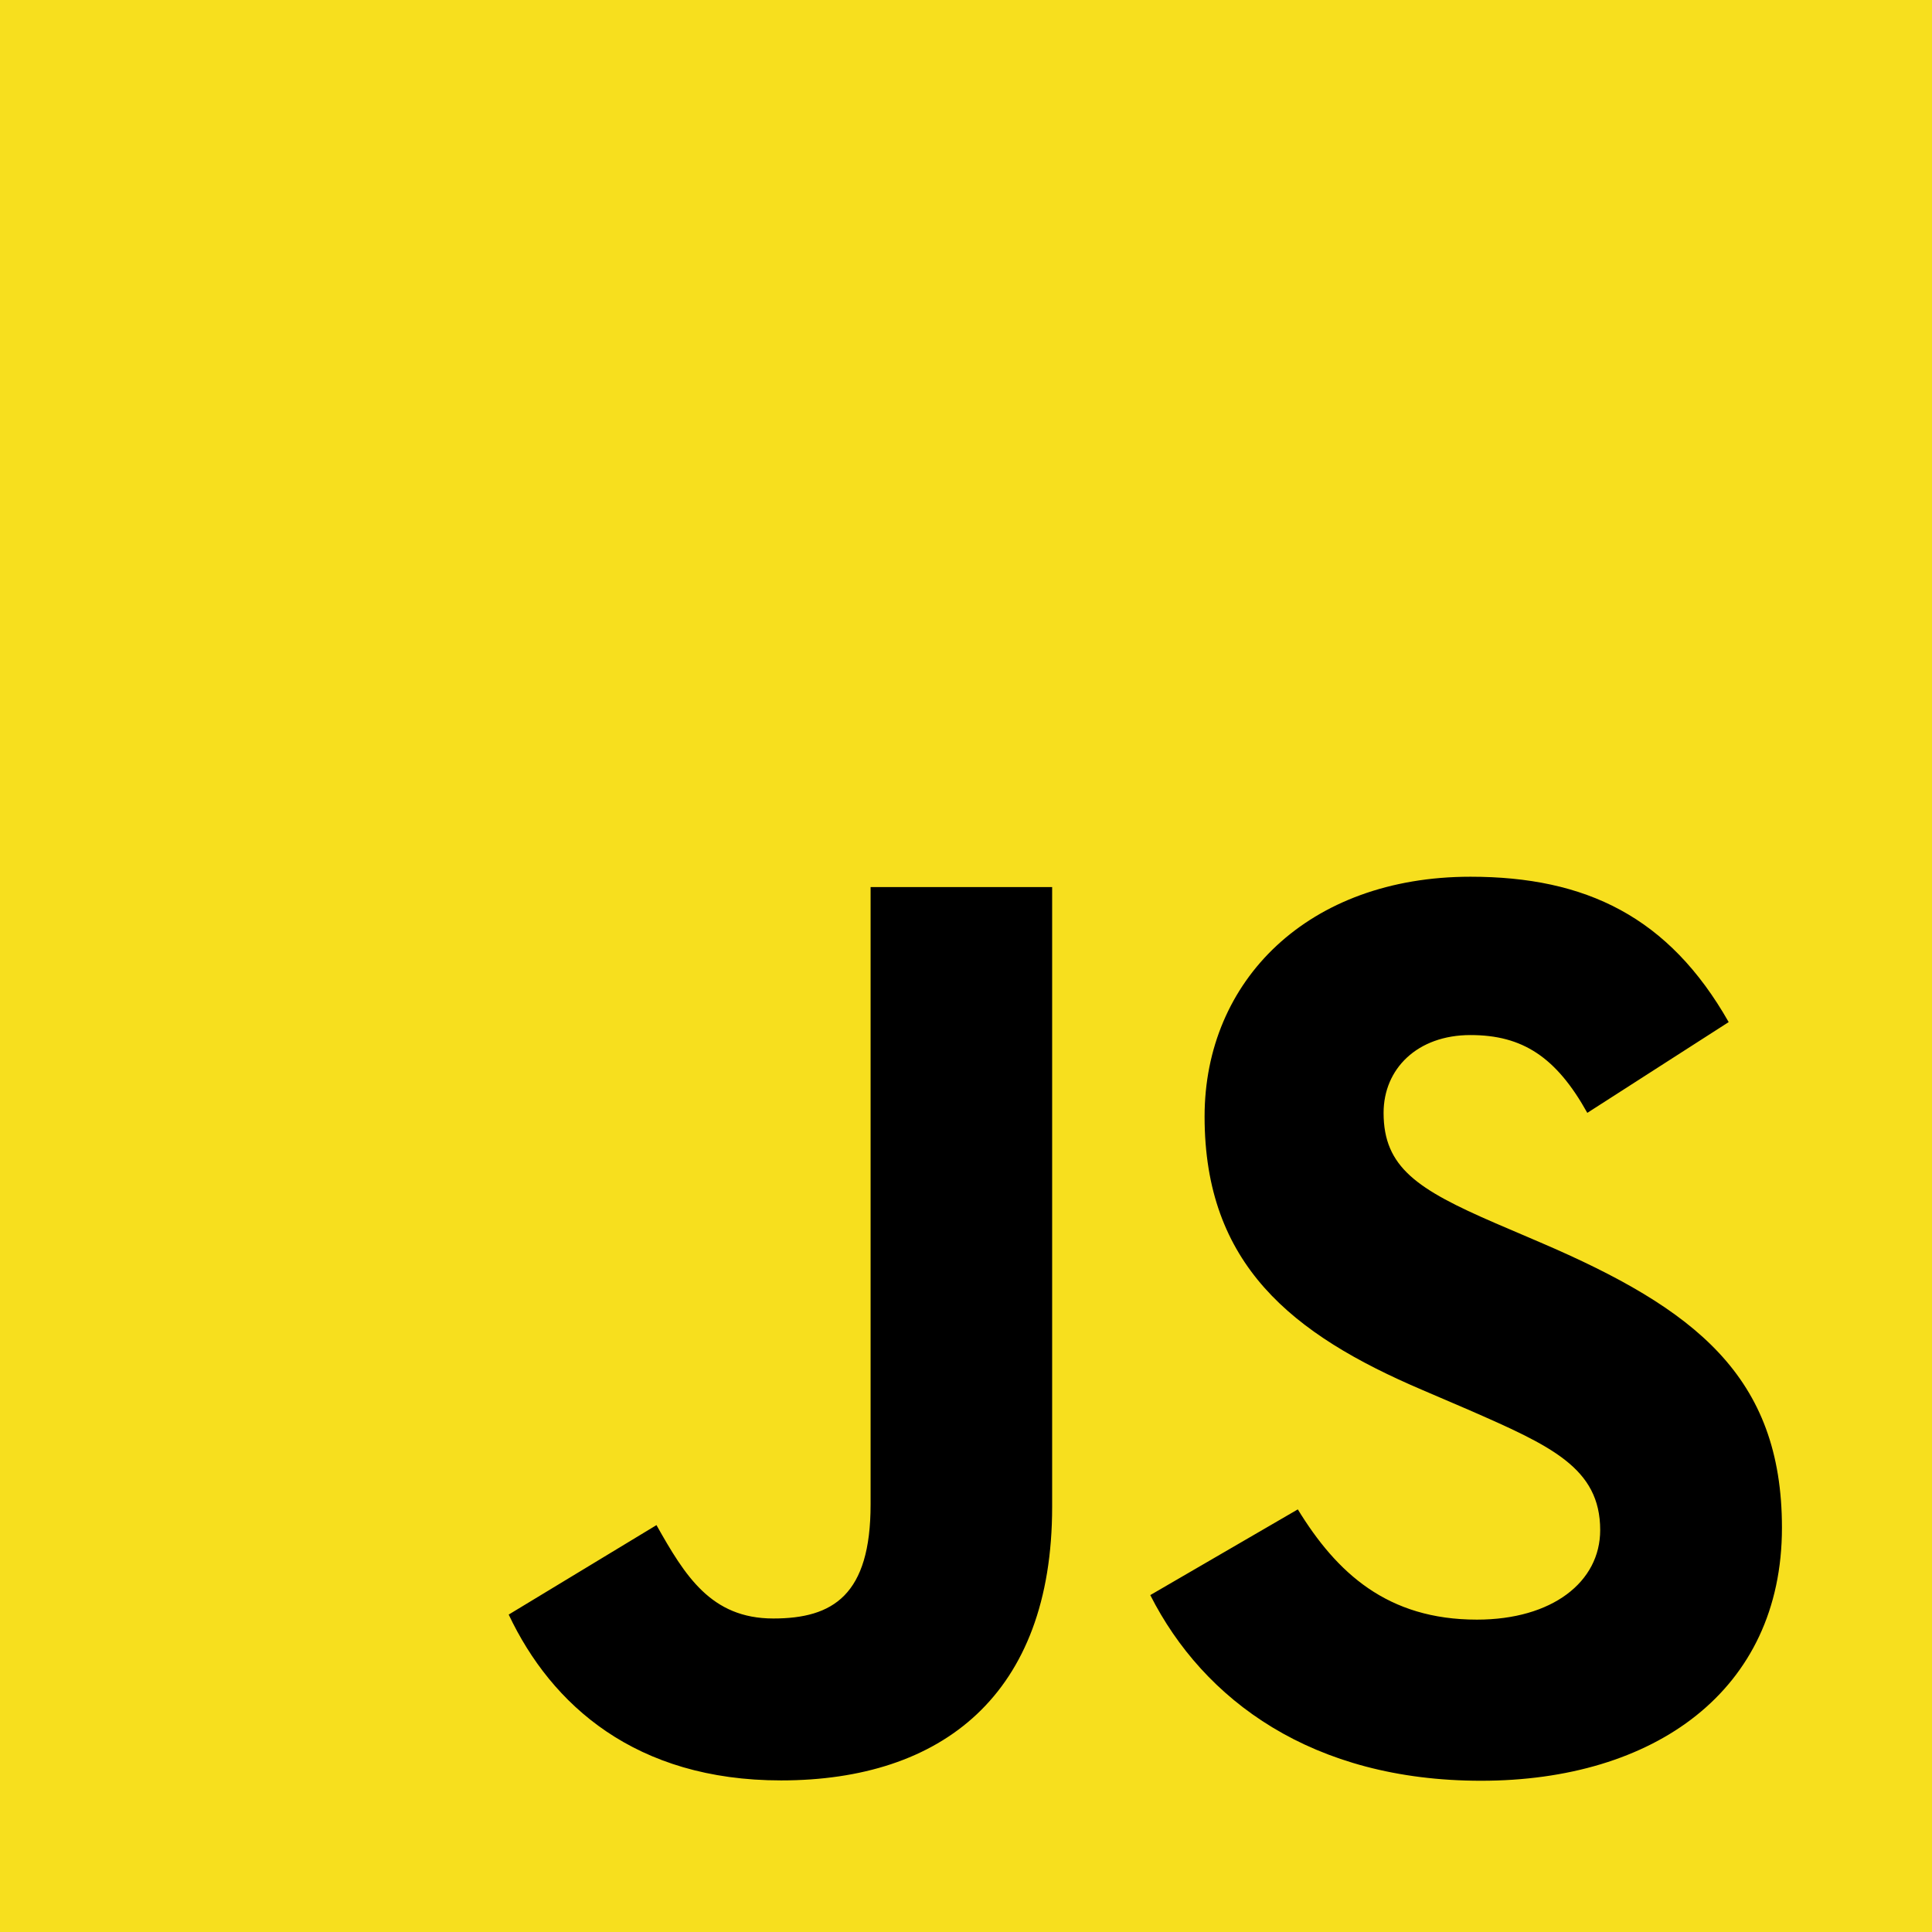
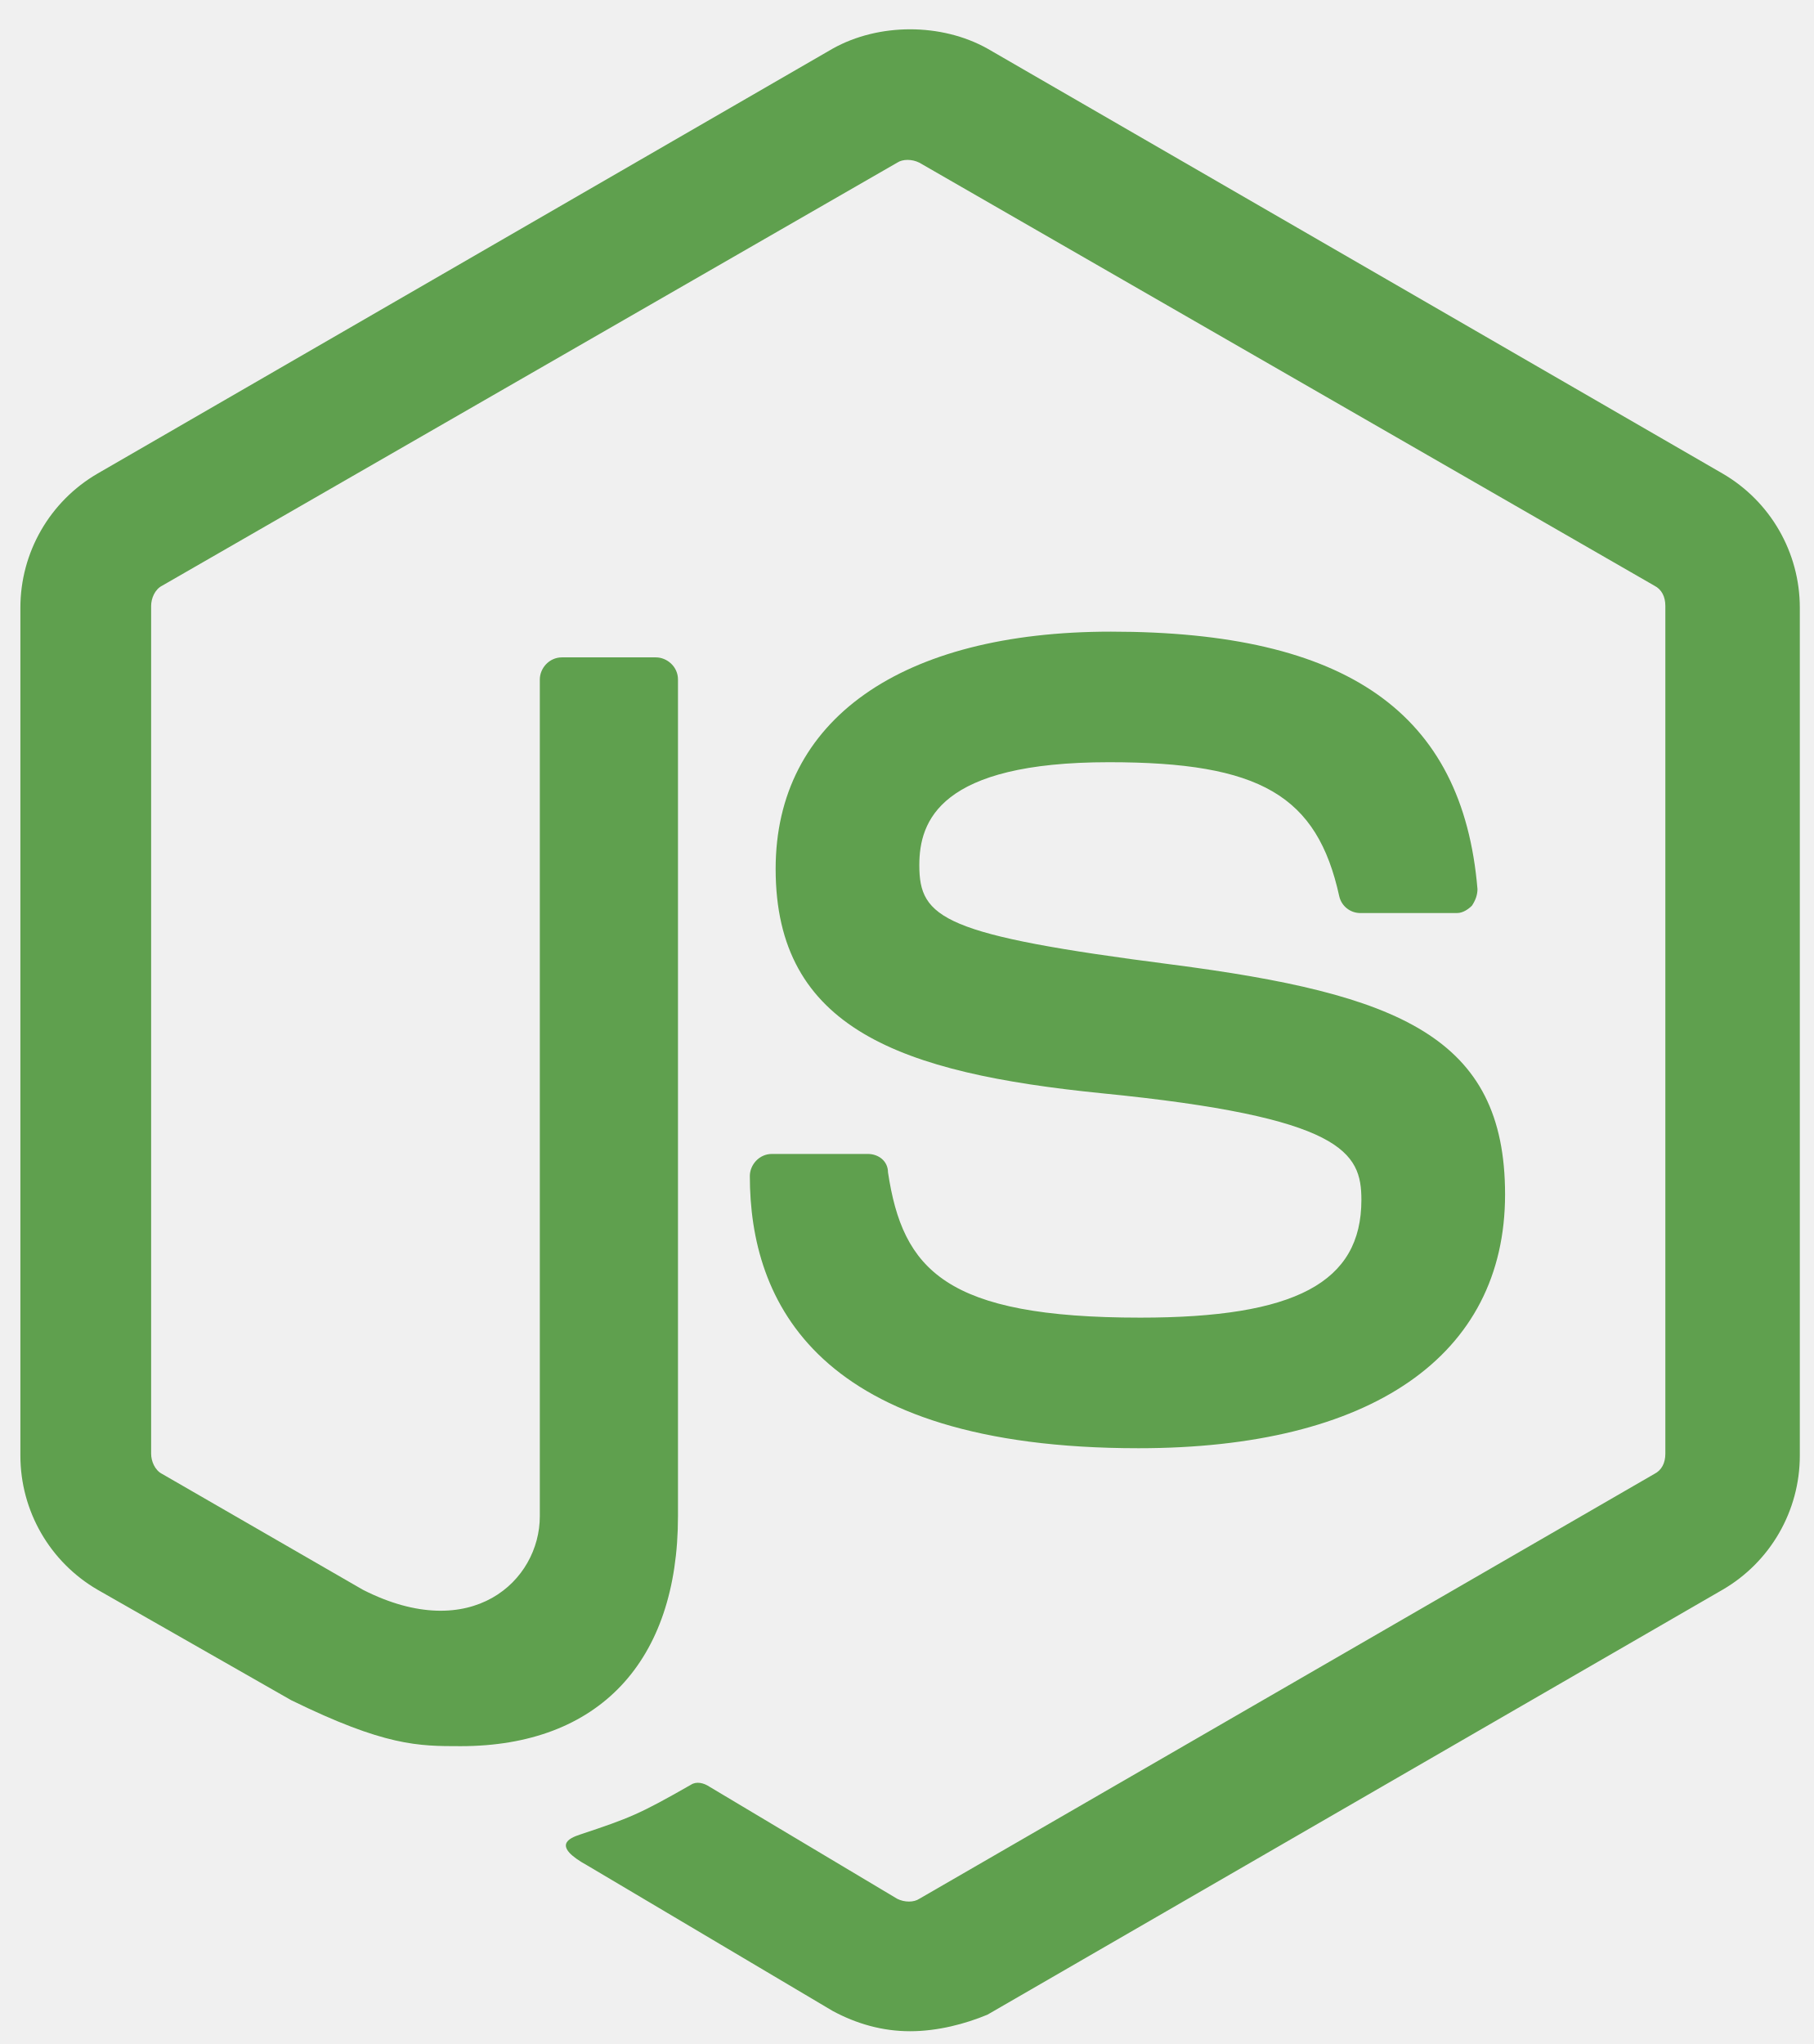
- <svg xmlns="http://www.w3.org/2000/svg" viewBox="0 0 630 630">
-   <rect width="630" height="630" fill="#f7df1e" />
-   <path d="m423.2 492.19c12.69 20.72 29.2 35.95 58.4 35.95 24.53 0 40.2-12.26 40.2-29.2 0-20.3-16.1-27.49-43.1-39.3l-14.8-6.35c-42.72-18.2-71.1-41-71.1-89.2 0-44.4 33.83-78.2 86.7-78.2 37.64 0 64.7 13.1 84.2 47.4l-46.1 29.6c-10.15-18.2-21.1-25.37-38.1-25.37-17.34 0-28.33 11-28.33 25.37 0 17.76 11 24.95 36.4 35.95l14.8 6.34c50.3 21.57 78.7 43.56 78.7 93 0 53.3-41.87 82.5-98.1 82.5-54.98 0-90.5-26.2-107.88-60.54zm-209.13 5.13c9.3 16.5 17.76 30.45 38.1 30.45 19.45 0 31.72-7.61 31.72-37.2v-201.3h59.2v202.1c0 61.3-35.94 89.2-88.4 89.2-47.4 0-74.85-24.53-88.81-54.075z" />
+ <svg xmlns="http://www.w3.org/2000/svg" width="71" height="80" viewBox="0 0 71 80" fill="none">
+   <g clipPath="url(#clip0_337_7891)" fill="#5FA04E">
+     <path d="M35.625 79.5c-1.081 0-2.09-.288-3.028-.792l-9.59-5.686c-1.442-.792-.721-1.08-.289-1.224 1.947-.648 2.308-.792 4.327-1.944.216-.144.504-.072.72.072l7.356 4.391c.288.144.649.144.865 0l28.77-16.628c.289-.144.433-.431.433-.791V23.714c0-.36-.144-.648-.432-.792L35.986 6.366c-.288-.144-.65-.144-.865 0L6.35 22.922c-.29.144-.434.504-.434.792v33.184c0 .287.145.647.433.791l7.86 4.535c4.254 2.16 6.922-.36 6.922-2.879V26.593c0-.432.36-.864.865-.864h3.678c.432 0 .865.36.865.864v32.752c0 5.687-3.1 8.998-8.509 8.998-1.658 0-2.956 0-6.633-1.8l-7.572-4.319A6.073 6.073 0 0 1 .798 56.97V23.786a6.073 6.073 0 0 1 3.028-5.255l28.77-16.628c1.804-1.008 4.255-1.008 6.058 0l28.77 16.628a6.073 6.073 0 0 1 3.029 5.255V56.97a6.073 6.073 0 0 1-3.029 5.254l-28.77 16.628c-.865.36-1.947.648-3.029.648Z" />
+     <path d="M44.567 56.682c-12.62 0-15.215-5.759-15.215-10.654 0-.432.36-.864.865-.864h3.75c.433 0 .793.288.793.72.577 3.815 2.235 5.687 9.879 5.687 6.057 0 8.652-1.368 8.652-4.607 0-1.871-.72-3.24-10.167-4.175-7.86-.792-12.762-2.52-12.762-8.782 0-5.83 4.903-9.285 13.123-9.285 9.23 0 13.772 3.167 14.35 10.077 0 .216-.073.432-.217.648-.144.144-.36.288-.577.288h-3.822a.844.844 0 0 1-.793-.648c-.865-3.96-3.1-5.255-9.013-5.255-6.634 0-7.427 2.304-7.427 4.031 0 2.088.937 2.736 9.879 3.887 8.869 1.152 13.05 2.808 13.05 8.998 0 6.335-5.263 9.934-14.348 9.934Z" />
+   </g>
+   <defs>
+     <clipPath id="clip0_337_7891">
+       <path fill="#fff" d="M0 .5h71v79H0z" />
+     </clipPath>
+   </defs>
</svg>
